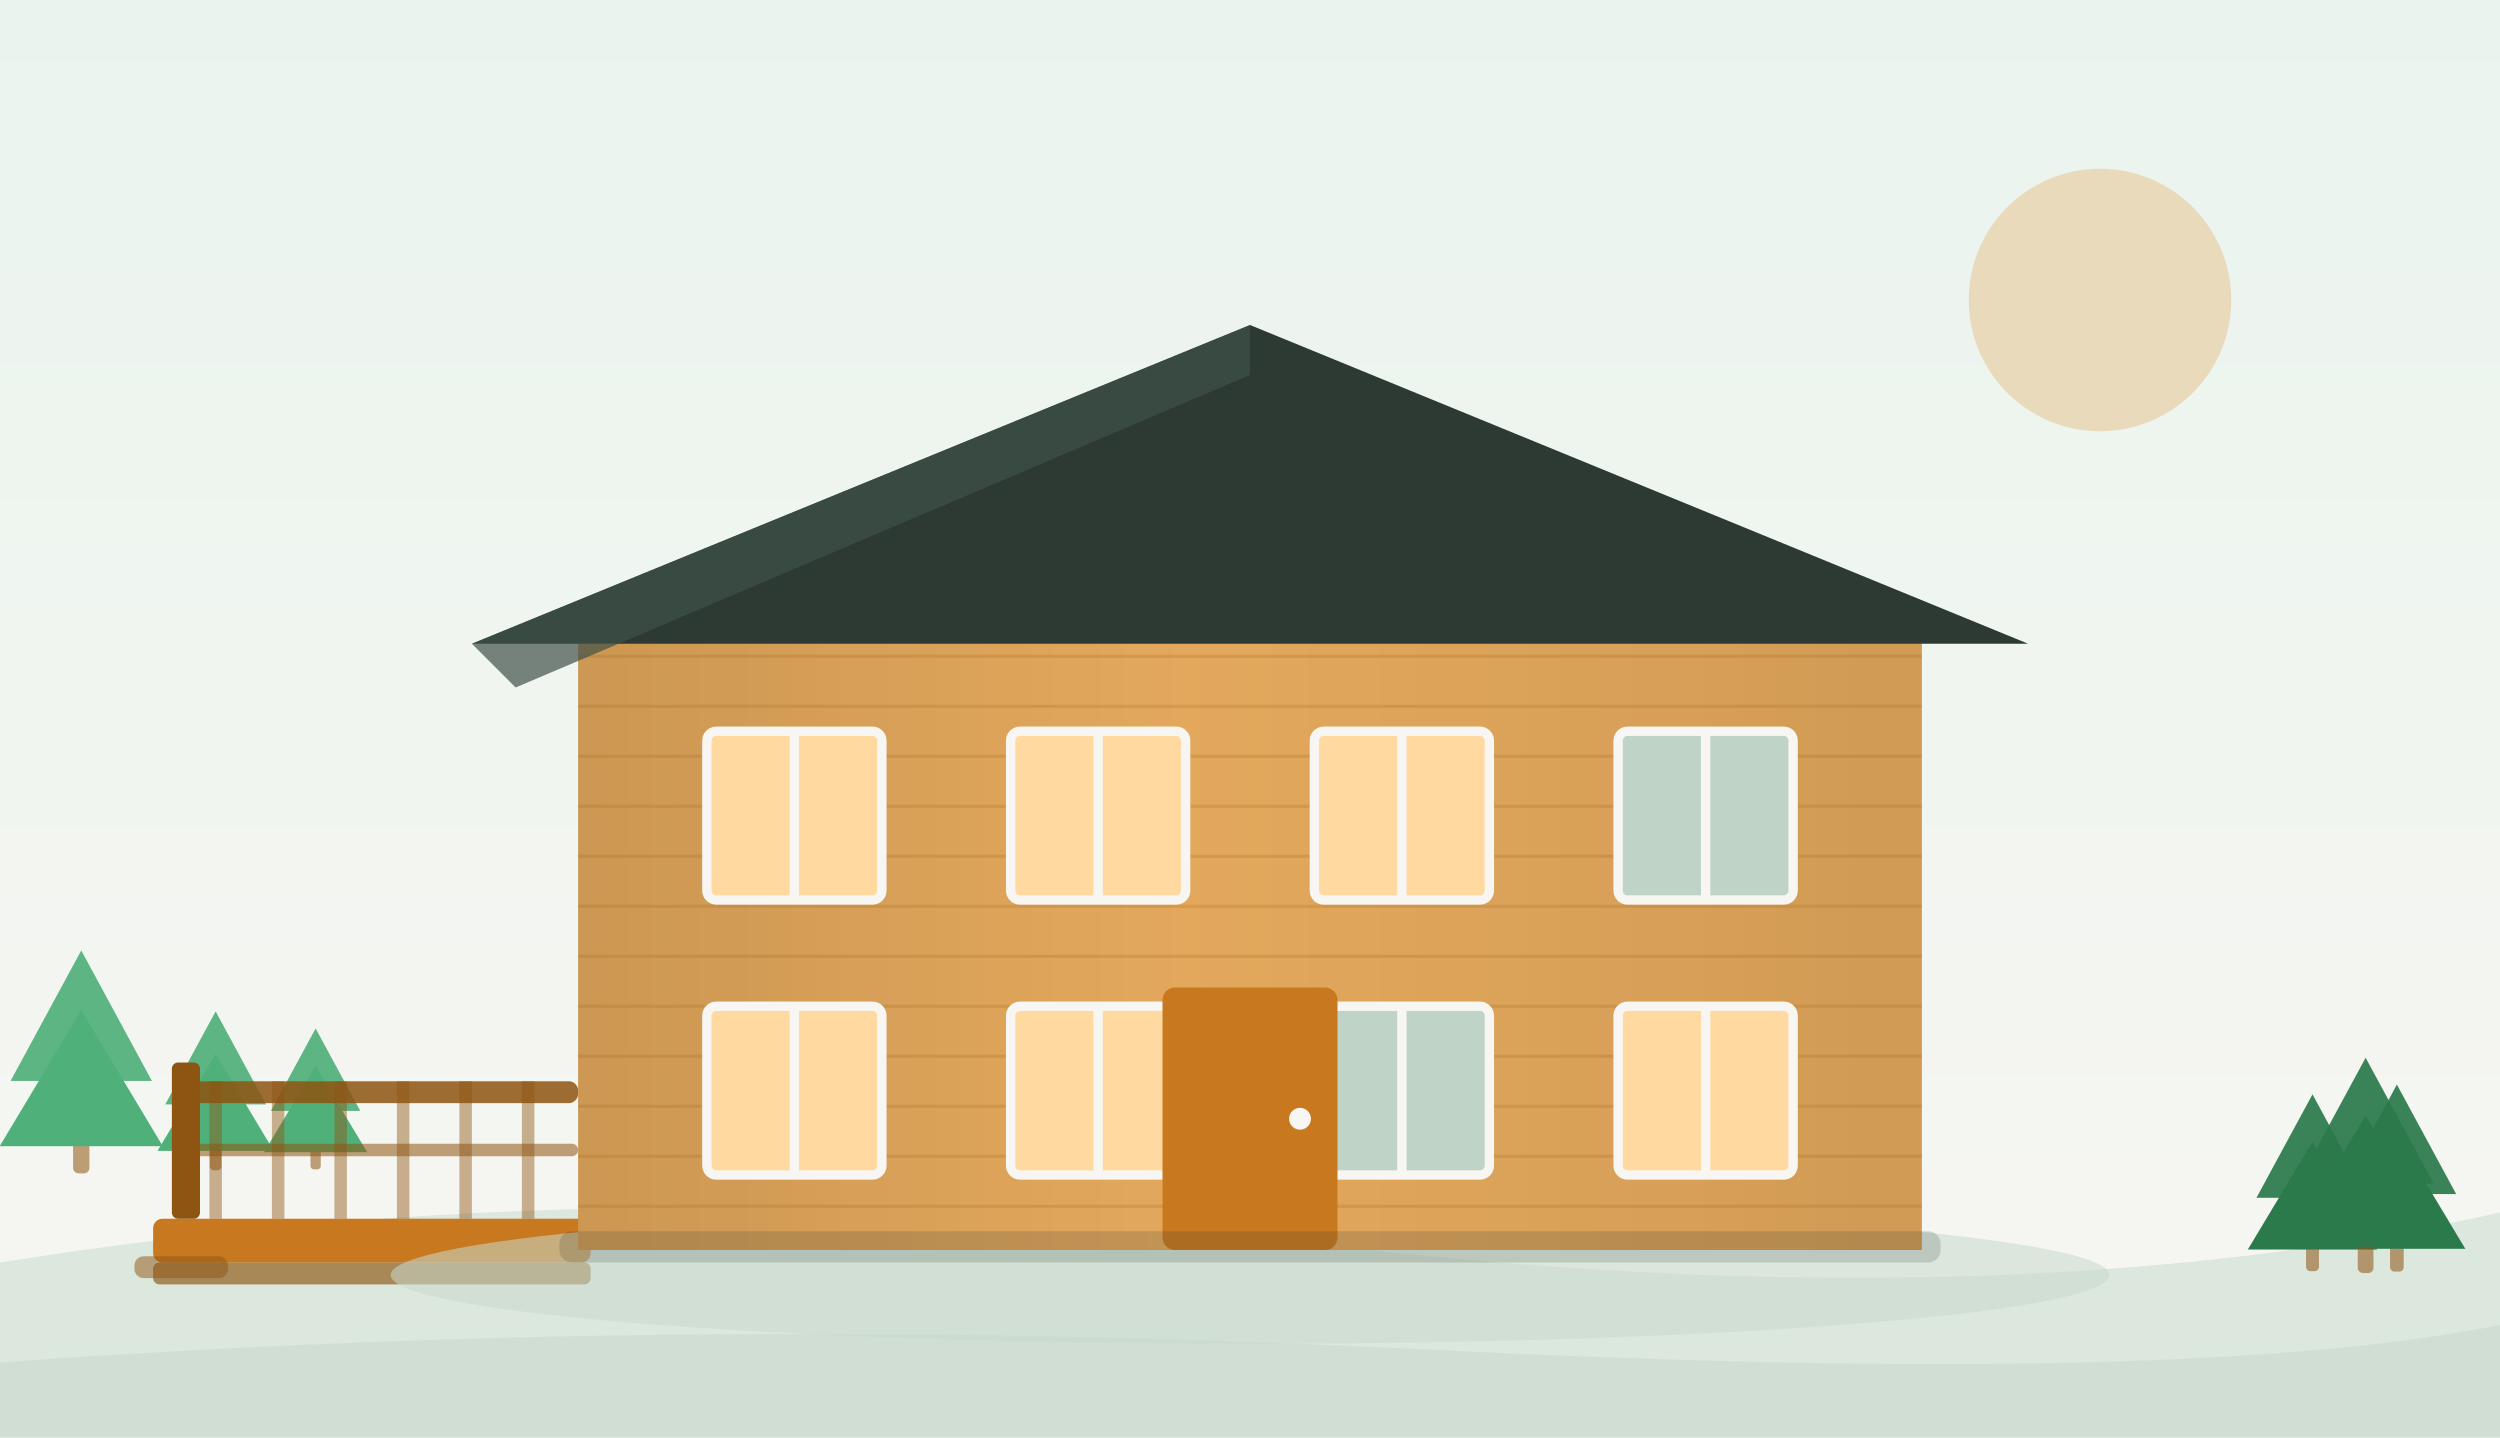
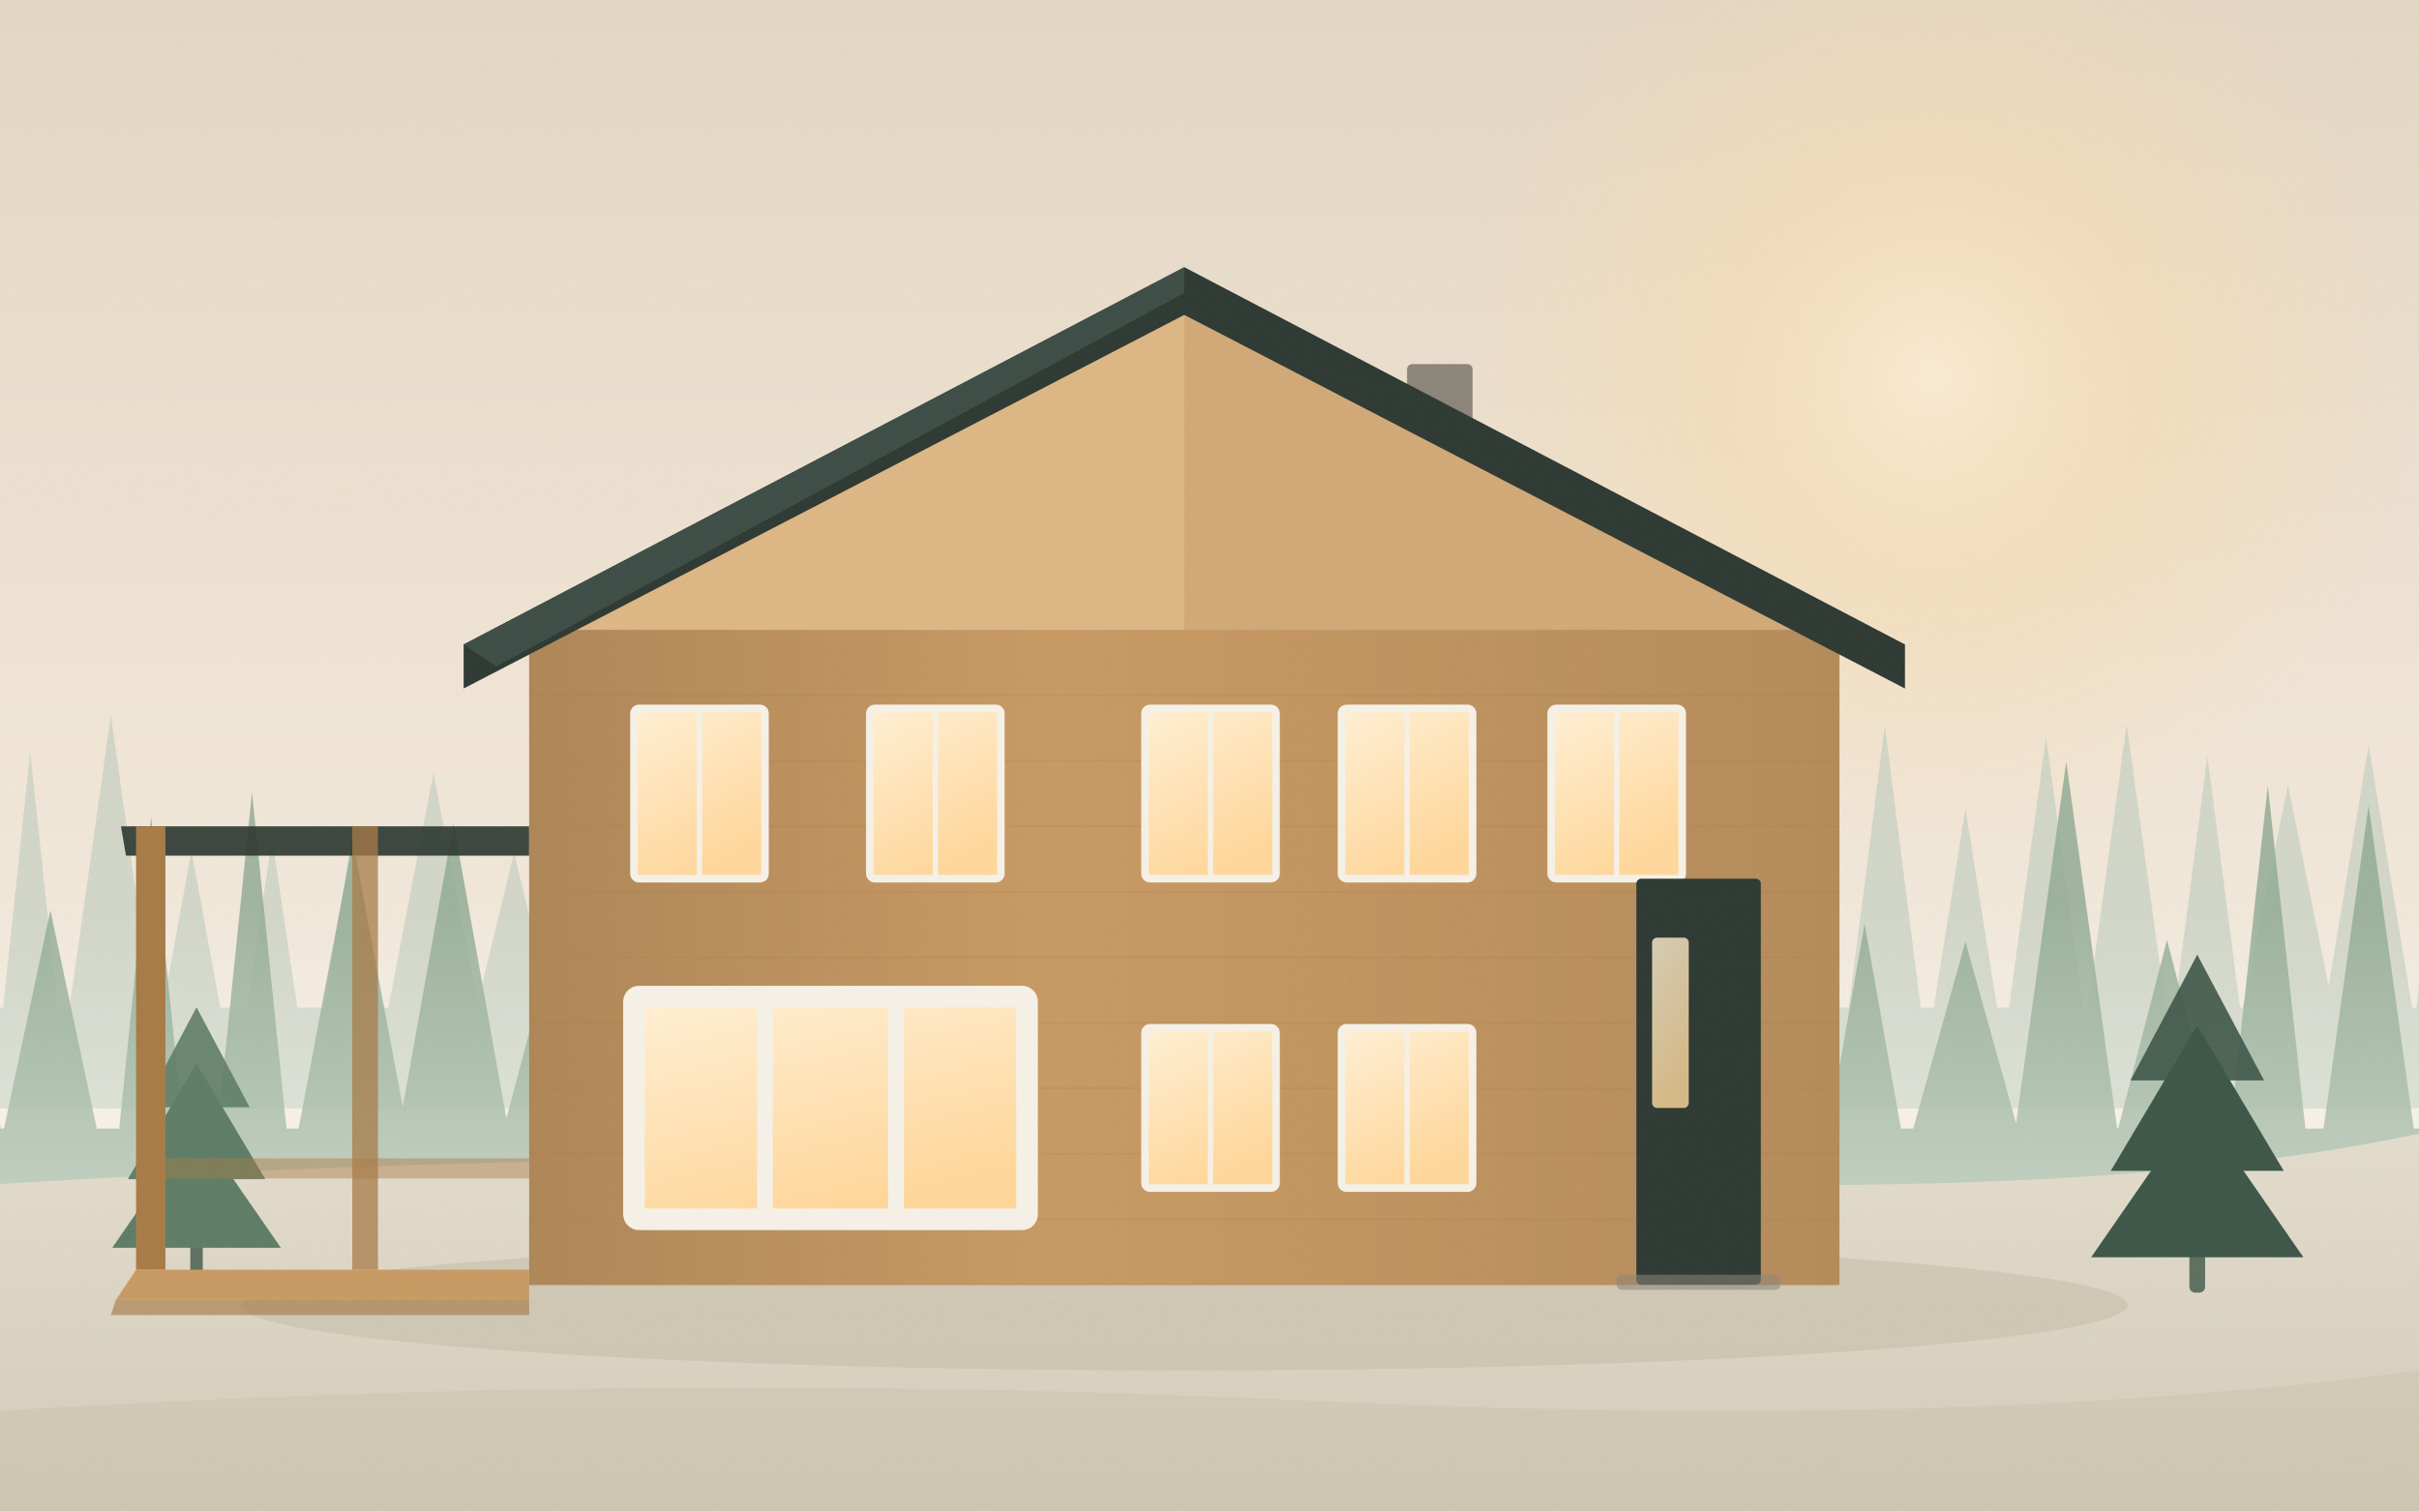
- <svg xmlns="http://www.w3.org/2000/svg" viewBox="0 0 800 460" role="img" aria-label="Каркасный дом КД-27, 8×14 м">
+ <svg xmlns="http://www.w3.org/2000/svg" viewBox="0 0 960 600" role="img" aria-label="Каркасный дом КД-27, 8×14 м, 190 м²">
  <defs>
    <linearGradient id="sky" x1="0" y1="0" x2="0" y2="1">
-       <stop offset="0" stop-color="#EAF4EE" />
-       <stop offset="1" stop-color="#F7F6F2" />
+       <stop offset="0" stop-color="#E4D6C3" />
+       <stop offset=".45" stop-color="#EFE4D4" />
+       <stop offset="1" stop-color="#F6F1E7" />
+     </linearGradient>
+     <radialGradient id="sunGlow" cx=".5" cy=".5" r=".5">
+       <stop offset="0" stop-color="#FBEBD2" stop-opacity=".95" />
+       <stop offset=".45" stop-color="#F7DCB0" stop-opacity=".55" />
+       <stop offset="1" stop-color="#F7DCB0" stop-opacity="0" />
+     </radialGradient>
+     <linearGradient id="glassGrad" x1="0" y1="0" x2=".4" y2="1">
+       <stop offset="0" stop-color="#FFF0D4" />
+       <stop offset="1" stop-color="#FFD79B" />
    </linearGradient>
    <linearGradient id="wallShade" x1="0" y1="0" x2="1" y2="0">
-       <stop offset="0" stop-color="#000" stop-opacity=".10" />
-       <stop offset=".45" stop-color="#000" stop-opacity="0" />
-       <stop offset="1" stop-color="#000" stop-opacity=".08" />
+       <stop offset="0" stop-color="#000" stop-opacity=".13" />
+       <stop offset=".4" stop-color="#000" stop-opacity="0" />
+       <stop offset="1" stop-color="#000" stop-opacity=".10" />
    </linearGradient>
+     <linearGradient id="mist" x1="0" y1="0" x2="0" y2="1">
+       <stop offset="0" stop-color="#fff" stop-opacity="0" />
+       <stop offset="1" stop-color="#fff" stop-opacity=".55" />
+     </linearGradient>
+     <linearGradient id="groundGrad" x1="0" y1="0" x2="0" y2="1">
+       <stop offset="0" stop-color="#E3DCCC" />
+       <stop offset="1" stop-color="#D3CBB8" />
+     </linearGradient>
+     <filter id="grain">
+       <feTurbulence type="fractalNoise" baseFrequency=".9" numOctaves="2" stitchTiles="stitch" />
+       <feColorMatrix type="saturate" values="0" />
+       <feComponentTransfer>
+         <feFuncA type="linear" slope=".055" />
+       </feComponentTransfer>
+     </filter>
+     <filter id="soft">
+       <feGaussianBlur stdDeviation="6" />
+     </filter>
  </defs>
-   <rect width="800" height="460" fill="url(#sky)" />
-   <circle cx="672" cy="96" r="42" fill="#E3A85C" opacity=".35" />
-   <path d="M0 404 Q200 372 420 398 T800 388 V460 H0 Z" fill="#DCE7DE" />
-   <g transform="translate(101 372) scale(0.55)">
-     <rect x="-3" y="-16" width="6" height="20" rx="2" fill="#8E5411" opacity=".55" />
-     <path d="M0 -78 L26 -30 H-26 Z" fill="#4FB07A" opacity=".92" />
-     <path d="M0 -56 L30 -6 H-30 Z" fill="#4FB07A" />
-   </g>
-   <g transform="translate(69 372) scale(0.62)">
-     <rect x="-3" y="-16" width="6" height="20" rx="2" fill="#8E5411" opacity=".55" />
-     <path d="M0 -78 L26 -30 H-26 Z" fill="#4FB07A" opacity=".92" />
-     <path d="M0 -56 L30 -6 H-30 Z" fill="#4FB07A" />
-   </g>
-   <g transform="translate(740 404) scale(0.69)">
-     <rect x="-3" y="-16" width="6" height="20" rx="2" fill="#8E5411" opacity=".55" />
-     <path d="M0 -78 L26 -30 H-26 Z" fill="#2A7A4B" opacity=".92" />
-     <path d="M0 -56 L30 -6 H-30 Z" fill="#2A7A4B" />
-   </g>
-   <g transform="translate(767 404) scale(0.73)">
-     <rect x="-3" y="-16" width="6" height="20" rx="2" fill="#8E5411" opacity=".55" />
-     <path d="M0 -78 L26 -30 H-26 Z" fill="#2A7A4B" opacity=".92" />
-     <path d="M0 -56 L30 -6 H-30 Z" fill="#2A7A4B" />
-   </g>
-   <g transform="translate(757 404) scale(0.84)">
-     <rect x="-3" y="-16" width="6" height="20" rx="2" fill="#8E5411" opacity=".55" />
-     <path d="M0 -78 L26 -30 H-26 Z" fill="#2A7A4B" opacity=".92" />
-     <path d="M0 -56 L30 -6 H-30 Z" fill="#2A7A4B" />
-   </g>
-   <g transform="translate(26 372) scale(0.87)">
-     <rect x="-3" y="-16" width="6" height="20" rx="2" fill="#8E5411" opacity=".55" />
-     <path d="M0 -78 L26 -30 H-26 Z" fill="#4FB07A" opacity=".92" />
-     <path d="M0 -56 L30 -6 H-30 Z" fill="#4FB07A" />
+   <rect width="960" height="600" fill="url(#sky)" />
+   <circle cx="766.941" cy="150" r="190" fill="url(#sunGlow)" />
+   <path d="M-20 440 L-30.5 400.0 L-20.0 333.7 L-9.5 400.0 L1.2 400.0 L12.0 298.5 L22.8 400.0 L27.6 400.0 L44.0 284.0 L60.4 400.0 L64.6 400.0 L76.0 337.6 L87.4 400.0 L98.0 400.0 L108.0 333.0 L118.0 400.0 L128.9 400.0 L140.0 329.7 L151.1 400.0 L154.1 400.0 L172.0 306.9 L189.9 400.0 L189.1 400.0 L204.0 338.5 L218.9 400.0 L218.3 400.0 L236.0 341.2 L253.7 400.0 L253.9 400.0 L268.0 315.9 L282.1 400.0 L289.3 400.0 L300.0 335.1 L310.7 400.0 L316.6 400.0 L332.0 309.6 L347.4 400.0 L348.3 400.0 L364.0 283.2 L379.7 400.0 L385.3 400.0 L396.0 288.8 L406.7 400.0 L410.8 400.0 L428.0 301.6 L445.2 400.0 L444.3 400.0 L460.0 306.8 L475.7 400.0 L476.4 400.0 L492.0 320.3 L507.6 400.0 L506.8 400.0 L524.0 294.8 L541.2 400.0 L540.6 400.0 L556.0 327.6 L571.4 400.0 L574.6 400.0 L588.0 339.1 L601.4 400.0 L607.2 400.0 L620.0 282.5 L632.8 400.0 L634.2 400.0 L652.0 298.9 L669.8 400.0 L669.4 400.0 L684.0 301.7 L698.6 400.0 L704.5 400.0 L716.0 338.3 L727.5 400.0 L733.7 400.0 L748.0 288.1 L762.3 400.0 L767.4 400.0 L780.0 321.1 L792.6 400.0 L797.3 400.0 L812.0 292.6 L826.7 400.0 L828.5 400.0 L844.0 287.6 L859.5 400.0 L863.0 400.0 L876.0 300.2 L889.0 400.0 L890.1 400.0 L908.0 311.6 L925.9 400.0 L922.7 400.0 L940.0 295.8 L957.3 400.0 L959.0 400.0 L972.0 284.6 L985.0 400.0 L1000 440 Z" fill="#C3CEC0" opacity="0.7" />
+   <path d="M-20 488 L-40.3 448.0 L-20.0 327.0 L0.3 448.0 L1.6 448.0 L20.0 361.4 L38.4 448.0 L47.3 448.0 L60.0 324.4 L72.7 448.0 L86.3 448.0 L100.0 314.5 L113.7 448.0 L118.5 448.0 L140.0 334.0 L161.5 448.0 L158.3 448.0 L180.0 326.8 L201.7 448.0 L199.9 448.0 L220.0 372.3 L240.1 448.0 L238.8 448.0 L260.0 366.1 L281.2 448.0 L279.9 448.0 L300.0 371.7 L320.1 448.0 L323.5 448.0 L340.0 305.8 L356.5 448.0 L359.4 448.0 L380.0 303.1 L400.6 448.0 L401.8 448.0 L420.0 308.2 L438.2 448.0 L442.6 448.0 L460.0 326.1 L477.4 448.0 L483.2 448.0 L500.0 331.1 L516.8 448.0 L524.6 448.0 L540.0 368.7 L555.4 448.0 L563.1 448.0 L580.0 301.6 L596.9 448.0 L602.5 448.0 L620.0 319.4 L637.5 448.0 L642.7 448.0 L660.0 349.8 L677.3 448.0 L682.1 448.0 L700.0 313.0 L717.9 448.0 L725.6 448.0 L740.0 366.8 L754.4 448.0 L759.3 448.0 L780.0 373.8 L800.7 448.0 L799.8 448.0 L820.0 302.4 L840.2 448.0 L840.6 448.0 L860.0 373.1 L879.4 448.0 L885.1 448.0 L900.0 311.9 L914.9 448.0 L922.1 448.0 L940.0 319.7 L957.9 448.0 L960.0 448.0 L980.0 311.5 L1000.0 448.0 L1000 488 Z" fill="#93AB94" opacity="0.85" />
+   <rect x="0" y="360" width="960" height="130" fill="url(#mist)" opacity=".7" />
+   <path d="M0 470 Q300 452 560 466 T960 450 V600 H0 Z" fill="url(#groundGrad)" />
+   <g transform="translate(78 504) scale(0.62)">
+     <rect x="-4" y="-24" width="8" height="28" rx="3" fill="#3E5748" opacity=".8" />
+     <path d="M0 -168 L34 -104 H-34 Z" fill="#5F7D66" opacity=".9" />
+     <path d="M0 -132 L44 -58 H-44 Z" fill="#5F7D66" />
+     <path d="M0 -92 L54 -14 H-54 Z" fill="#5F7D66" />
  </g>
  <g>
-     <rect x="49" y="390" width="140" height="14" rx="3" fill="#C8791F" />
-     <rect x="49" y="404" width="140" height="7" rx="2" fill="#8E5411" opacity=".65" />
-     <rect x="67" y="346" width="4" height="44" fill="#8E5411" opacity=".45" />
-     <rect x="87" y="346" width="4" height="44" fill="#8E5411" opacity=".45" />
-     <rect x="107" y="346" width="4" height="44" fill="#8E5411" opacity=".45" />
-     <rect x="127" y="346" width="4" height="44" fill="#8E5411" opacity=".45" />
-     <rect x="147" y="346" width="4" height="44" fill="#8E5411" opacity=".45" />
-     <rect x="167" y="346" width="4" height="44" fill="#8E5411" opacity=".45" />
-     <rect x="57" y="346" width="128" height="7" rx="3" fill="#8E5411" opacity=".85" />
-     <rect x="57" y="366" width="128" height="4" rx="2" fill="#8E5411" opacity=".55" />
-     <rect x="55" y="340" width="9" height="50" rx="2" fill="#8E5411" />
-     <rect x="43" y="402" width="30" height="7" rx="3" fill="#8E5411" opacity=".5" />
+     <ellipse cx="470" cy="518" rx="374.4" ry="26" fill="#BFB7A2" opacity=".45" />
+     <g>
+       <path d="M54 504 H210 V516 H46 Z" fill="#C89A64" />
+       <path d="M46 516 H210 v6 H44 Z" fill="#A87B47" opacity=".65" />
+       <path d="M48 328 H210 v11.648 H50 Z" fill="#2E3A33" opacity=".92" />
+       <rect x="54" y="328" width="11.648" height="176" fill="#A87B47" />
+       <rect x="139.8" y="328" width="10.192" height="176" fill="#A87B47" opacity=".75" />
+       <rect x="54" y="459.8" width="156" height="8.008" fill="#A87B47" opacity=".45" />
+     </g>
+     <rect x="558.4" y="144.544" width="26" height="83.824" rx="2" fill="#8C8578" />
+     <rect x="210" y="250" width="520" height="260" fill="#C89A64" />
+     <polygon points="210,250 470,114.8 730,250" fill="#DDB684" />
+     <polygon points="470,114.8 730,250 470,250" fill="#A87B47" opacity=".22" />
+     <rect x="210" y="250" width="520" height="260" fill="url(#wallShade)" />
+     <line x1="210" y1="276" x2="730" y2="276" stroke="#A87B47" stroke-width=".9" opacity=".2" />
+     <line x1="210" y1="302" x2="730" y2="302" stroke="#A87B47" stroke-width=".9" opacity=".2" />
+     <line x1="210" y1="328" x2="730" y2="328" stroke="#A87B47" stroke-width=".9" opacity=".2" />
+     <line x1="210" y1="354" x2="730" y2="354" stroke="#A87B47" stroke-width=".9" opacity=".2" />
+     <line x1="210" y1="380" x2="730" y2="380" stroke="#A87B47" stroke-width=".9" opacity=".2" />
+     <line x1="210" y1="406" x2="730" y2="406" stroke="#A87B47" stroke-width=".9" opacity=".2" />
+     <line x1="210" y1="432" x2="730" y2="432" stroke="#A87B47" stroke-width=".9" opacity=".2" />
+     <line x1="210" y1="458" x2="730" y2="458" stroke="#A87B47" stroke-width=".9" opacity=".2" />
+     <line x1="210" y1="484" x2="730" y2="484" stroke="#A87B47" stroke-width=".9" opacity=".2" />
+     <line x1="210" y1="510" x2="730" y2="510" stroke="#A87B47" stroke-width=".9" opacity=".2" />
+     <path d="M184 255.824 L470 106.064 L756 255.824 L756 273.296 L470 124.992 L184 273.296 Z" fill="#2E3A33" />
+     <path d="M184 255.824 L470 106.064 L470 116.256 L197 264.56  Z" fill="#3F5049" opacity=".9" />
+     <g>
+       <rect x="251.6" y="281.2" width="52" height="67.6" rx="2" fill="url(#glassGrad)" />
+       <line x1="277.6" y1="281.2" x2="277.6" y2="348.8" stroke="#F6F1E7" stroke-width="2.08" />
+       <rect x="251.6" y="281.2" width="52" height="67.6" rx="2" fill="none" stroke="#F6F1E7" stroke-width="3" />
+     </g>
+     <g>
+       <rect x="345.2" y="281.2" width="52" height="67.6" rx="2" fill="url(#glassGrad)" />
+       <line x1="371.2" y1="281.2" x2="371.2" y2="348.8" stroke="#F6F1E7" stroke-width="2.08" />
+       <rect x="345.2" y="281.2" width="52" height="67.6" rx="2" fill="none" stroke="#F6F1E7" stroke-width="3" />
+     </g>
+     <g>
+       <rect x="454.4" y="281.2" width="52" height="67.6" rx="2" fill="url(#glassGrad)" />
+       <line x1="480.4" y1="281.2" x2="480.4" y2="348.8" stroke="#F6F1E7" stroke-width="2.08" />
+       <rect x="454.4" y="281.2" width="52" height="67.6" rx="2" fill="none" stroke="#F6F1E7" stroke-width="3" />
+     </g>
+     <g>
+       <rect x="532.4" y="281.2" width="52" height="67.6" rx="2" fill="url(#glassGrad)" />
+       <line x1="558.4" y1="281.2" x2="558.4" y2="348.8" stroke="#F6F1E7" stroke-width="2.08" />
+       <rect x="532.4" y="281.2" width="52" height="67.6" rx="2" fill="none" stroke="#F6F1E7" stroke-width="3" />
+     </g>
+     <g>
+       <rect x="615.6" y="281.2" width="52" height="67.6" rx="2" fill="url(#glassGrad)" />
+       <line x1="641.6" y1="281.2" x2="641.6" y2="348.8" stroke="#F6F1E7" stroke-width="2.08" />
+       <rect x="615.6" y="281.2" width="52" height="67.6" rx="2" fill="none" stroke="#F6F1E7" stroke-width="3" />
+     </g>
+     <g>
+       <rect x="251.6" y="395.6" width="156" height="88.4" rx="2" fill="url(#glassGrad)" />
+       <line x1="303.6" y1="395.6" x2="303.6" y2="484" stroke="#F6F1E7" stroke-width="6.24" />
+       <line x1="355.6" y1="395.6" x2="355.6" y2="484" stroke="#F6F1E7" stroke-width="6.24" />
+       <rect x="251.6" y="395.6" width="156" height="88.4" rx="2" fill="none" stroke="#F6F1E7" stroke-width="8.58" />
+     </g>
+     <g>
+       <rect x="454.4" y="407.976" width="52" height="63.648" rx="2" fill="url(#glassGrad)" />
+       <line x1="480.4" y1="407.976" x2="480.4" y2="471.624" stroke="#F6F1E7" stroke-width="2.08" />
+       <rect x="454.4" y="407.976" width="52" height="63.648" rx="2" fill="none" stroke="#F6F1E7" stroke-width="3" />
+     </g>
+     <g>
+       <rect x="532.4" y="407.976" width="52" height="63.648" rx="2" fill="url(#glassGrad)" />
+       <line x1="558.4" y1="407.976" x2="558.4" y2="471.624" stroke="#F6F1E7" stroke-width="2.08" />
+       <rect x="532.4" y="407.976" width="52" height="63.648" rx="2" fill="none" stroke="#F6F1E7" stroke-width="3" />
+     </g>
+     <g>
+       <rect x="649.4" y="348.8" width="49.4" height="161.2" rx="2" fill="#2E3A33" />
+       <rect x="655.64" y="372.2" width="14.56" height="67.6" rx="2" fill="url(#glassGrad)" opacity=".8" />
+       <rect x="641.6" y="506" width="65" height="6" rx="2" fill="#8C8578" opacity=".55" />
+     </g>
  </g>
-   <g>
-     <ellipse cx="400" cy="408" rx="275" ry="22" fill="#C8D9CC" opacity=".55" />
-     <rect x="185" y="200" width="430" height="200" fill="#E3A85C" />
-     <rect x="185" y="200" width="430" height="200" fill="url(#wallShade)" />
-     <line x1="185" y1="210" x2="615" y2="210" stroke="#8E5411" stroke-width="1" opacity=".18" />
-     <line x1="185" y1="226" x2="615" y2="226" stroke="#8E5411" stroke-width="1" opacity=".18" />
-     <line x1="185" y1="242" x2="615" y2="242" stroke="#8E5411" stroke-width="1" opacity=".18" />
-     <line x1="185" y1="258" x2="615" y2="258" stroke="#8E5411" stroke-width="1" opacity=".18" />
-     <line x1="185" y1="274" x2="615" y2="274" stroke="#8E5411" stroke-width="1" opacity=".18" />
-     <line x1="185" y1="290" x2="615" y2="290" stroke="#8E5411" stroke-width="1" opacity=".18" />
-     <line x1="185" y1="306" x2="615" y2="306" stroke="#8E5411" stroke-width="1" opacity=".18" />
-     <line x1="185" y1="322" x2="615" y2="322" stroke="#8E5411" stroke-width="1" opacity=".18" />
-     <line x1="185" y1="338" x2="615" y2="338" stroke="#8E5411" stroke-width="1" opacity=".18" />
-     <line x1="185" y1="354" x2="615" y2="354" stroke="#8E5411" stroke-width="1" opacity=".18" />
-     <line x1="185" y1="370" x2="615" y2="370" stroke="#8E5411" stroke-width="1" opacity=".18" />
-     <line x1="185" y1="386" x2="615" y2="386" stroke="#8E5411" stroke-width="1" opacity=".18" />
-     <path d="M151 206 L400 104 L649 206 Z" fill="#2C3A33" />
-     <path d="M151 206 L400 104 L400 120 L165 220 Z" fill="#3E5148" opacity=".7" />
-     <g transform="translate(226.2 234)">
-       <rect width="56" height="54" rx="3" fill="#FFD9A0" />
-       <rect width="56" height="54" rx="3" fill="none" stroke="#F7F6F2" stroke-width="3" />
-       <line x1="28" y1="0" x2="28" y2="54" stroke="#F7F6F2" stroke-width="3" />
-     </g>
-     <g transform="translate(323.4 234)">
-       <rect width="56" height="54" rx="3" fill="#FFD9A0" />
-       <rect width="56" height="54" rx="3" fill="none" stroke="#F7F6F2" stroke-width="3" />
-       <line x1="28" y1="0" x2="28" y2="54" stroke="#F7F6F2" stroke-width="3" />
-     </g>
-     <g transform="translate(420.6 234)">
-       <rect width="56" height="54" rx="3" fill="#FFD9A0" />
-       <rect width="56" height="54" rx="3" fill="none" stroke="#F7F6F2" stroke-width="3" />
-       <line x1="28" y1="0" x2="28" y2="54" stroke="#F7F6F2" stroke-width="3" />
-     </g>
-     <g transform="translate(517.8 234)">
-       <rect width="56" height="54" rx="3" fill="#BFD3C6" />
-       <rect width="56" height="54" rx="3" fill="none" stroke="#F7F6F2" stroke-width="3" />
-       <line x1="28" y1="0" x2="28" y2="54" stroke="#F7F6F2" stroke-width="3" />
-     </g>
-     <g transform="translate(226.2 322)">
-       <rect width="56" height="54" rx="3" fill="#FFD9A0" />
-       <rect width="56" height="54" rx="3" fill="none" stroke="#F7F6F2" stroke-width="3" />
-       <line x1="28" y1="0" x2="28" y2="54" stroke="#F7F6F2" stroke-width="3" />
-     </g>
-     <g transform="translate(323.4 322)">
-       <rect width="56" height="54" rx="3" fill="#FFD9A0" />
-       <rect width="56" height="54" rx="3" fill="none" stroke="#F7F6F2" stroke-width="3" />
-       <line x1="28" y1="0" x2="28" y2="54" stroke="#F7F6F2" stroke-width="3" />
-     </g>
-     <g transform="translate(420.6 322)">
-       <rect width="56" height="54" rx="3" fill="#BFD3C6" />
-       <rect width="56" height="54" rx="3" fill="none" stroke="#F7F6F2" stroke-width="3" />
-       <line x1="28" y1="0" x2="28" y2="54" stroke="#F7F6F2" stroke-width="3" />
-     </g>
-     <g transform="translate(517.8 322)">
-       <rect width="56" height="54" rx="3" fill="#FFD9A0" />
-       <rect width="56" height="54" rx="3" fill="none" stroke="#F7F6F2" stroke-width="3" />
-       <line x1="28" y1="0" x2="28" y2="54" stroke="#F7F6F2" stroke-width="3" />
-     </g>
-     <rect x="372" y="316" width="56" height="84" rx="4" fill="#C8791F" />
-     <circle cx="416" cy="358" r="3.5" fill="#F7F6F2" />
-     <rect x="179" y="394" width="442" height="10" rx="4" fill="#2C3A33" opacity=".18" />
+   <g transform="translate(872 510) scale(0.78)">
+     <rect x="-4" y="-24" width="8" height="28" rx="3" fill="#3E5748" opacity=".8" />
+     <path d="M0 -168 L34 -104 H-34 Z" fill="#3E5748" opacity=".9" />
+     <path d="M0 -132 L44 -58 H-44 Z" fill="#3E5748" />
+     <path d="M0 -92 L54 -14 H-54 Z" fill="#3E5748" />
  </g>
-   <path d="M0 436 Q220 420 460 432 T800 424 V460 H0 Z" fill="#C8D9CC" opacity=".6" />
+   <path d="M0 560 Q260 544 520 556 T960 544 V600 H0 Z" fill="#BFB7A2" opacity=".3" />
+   <rect width="960" height="600" filter="url(#grain)" opacity=".45" />
</svg>
